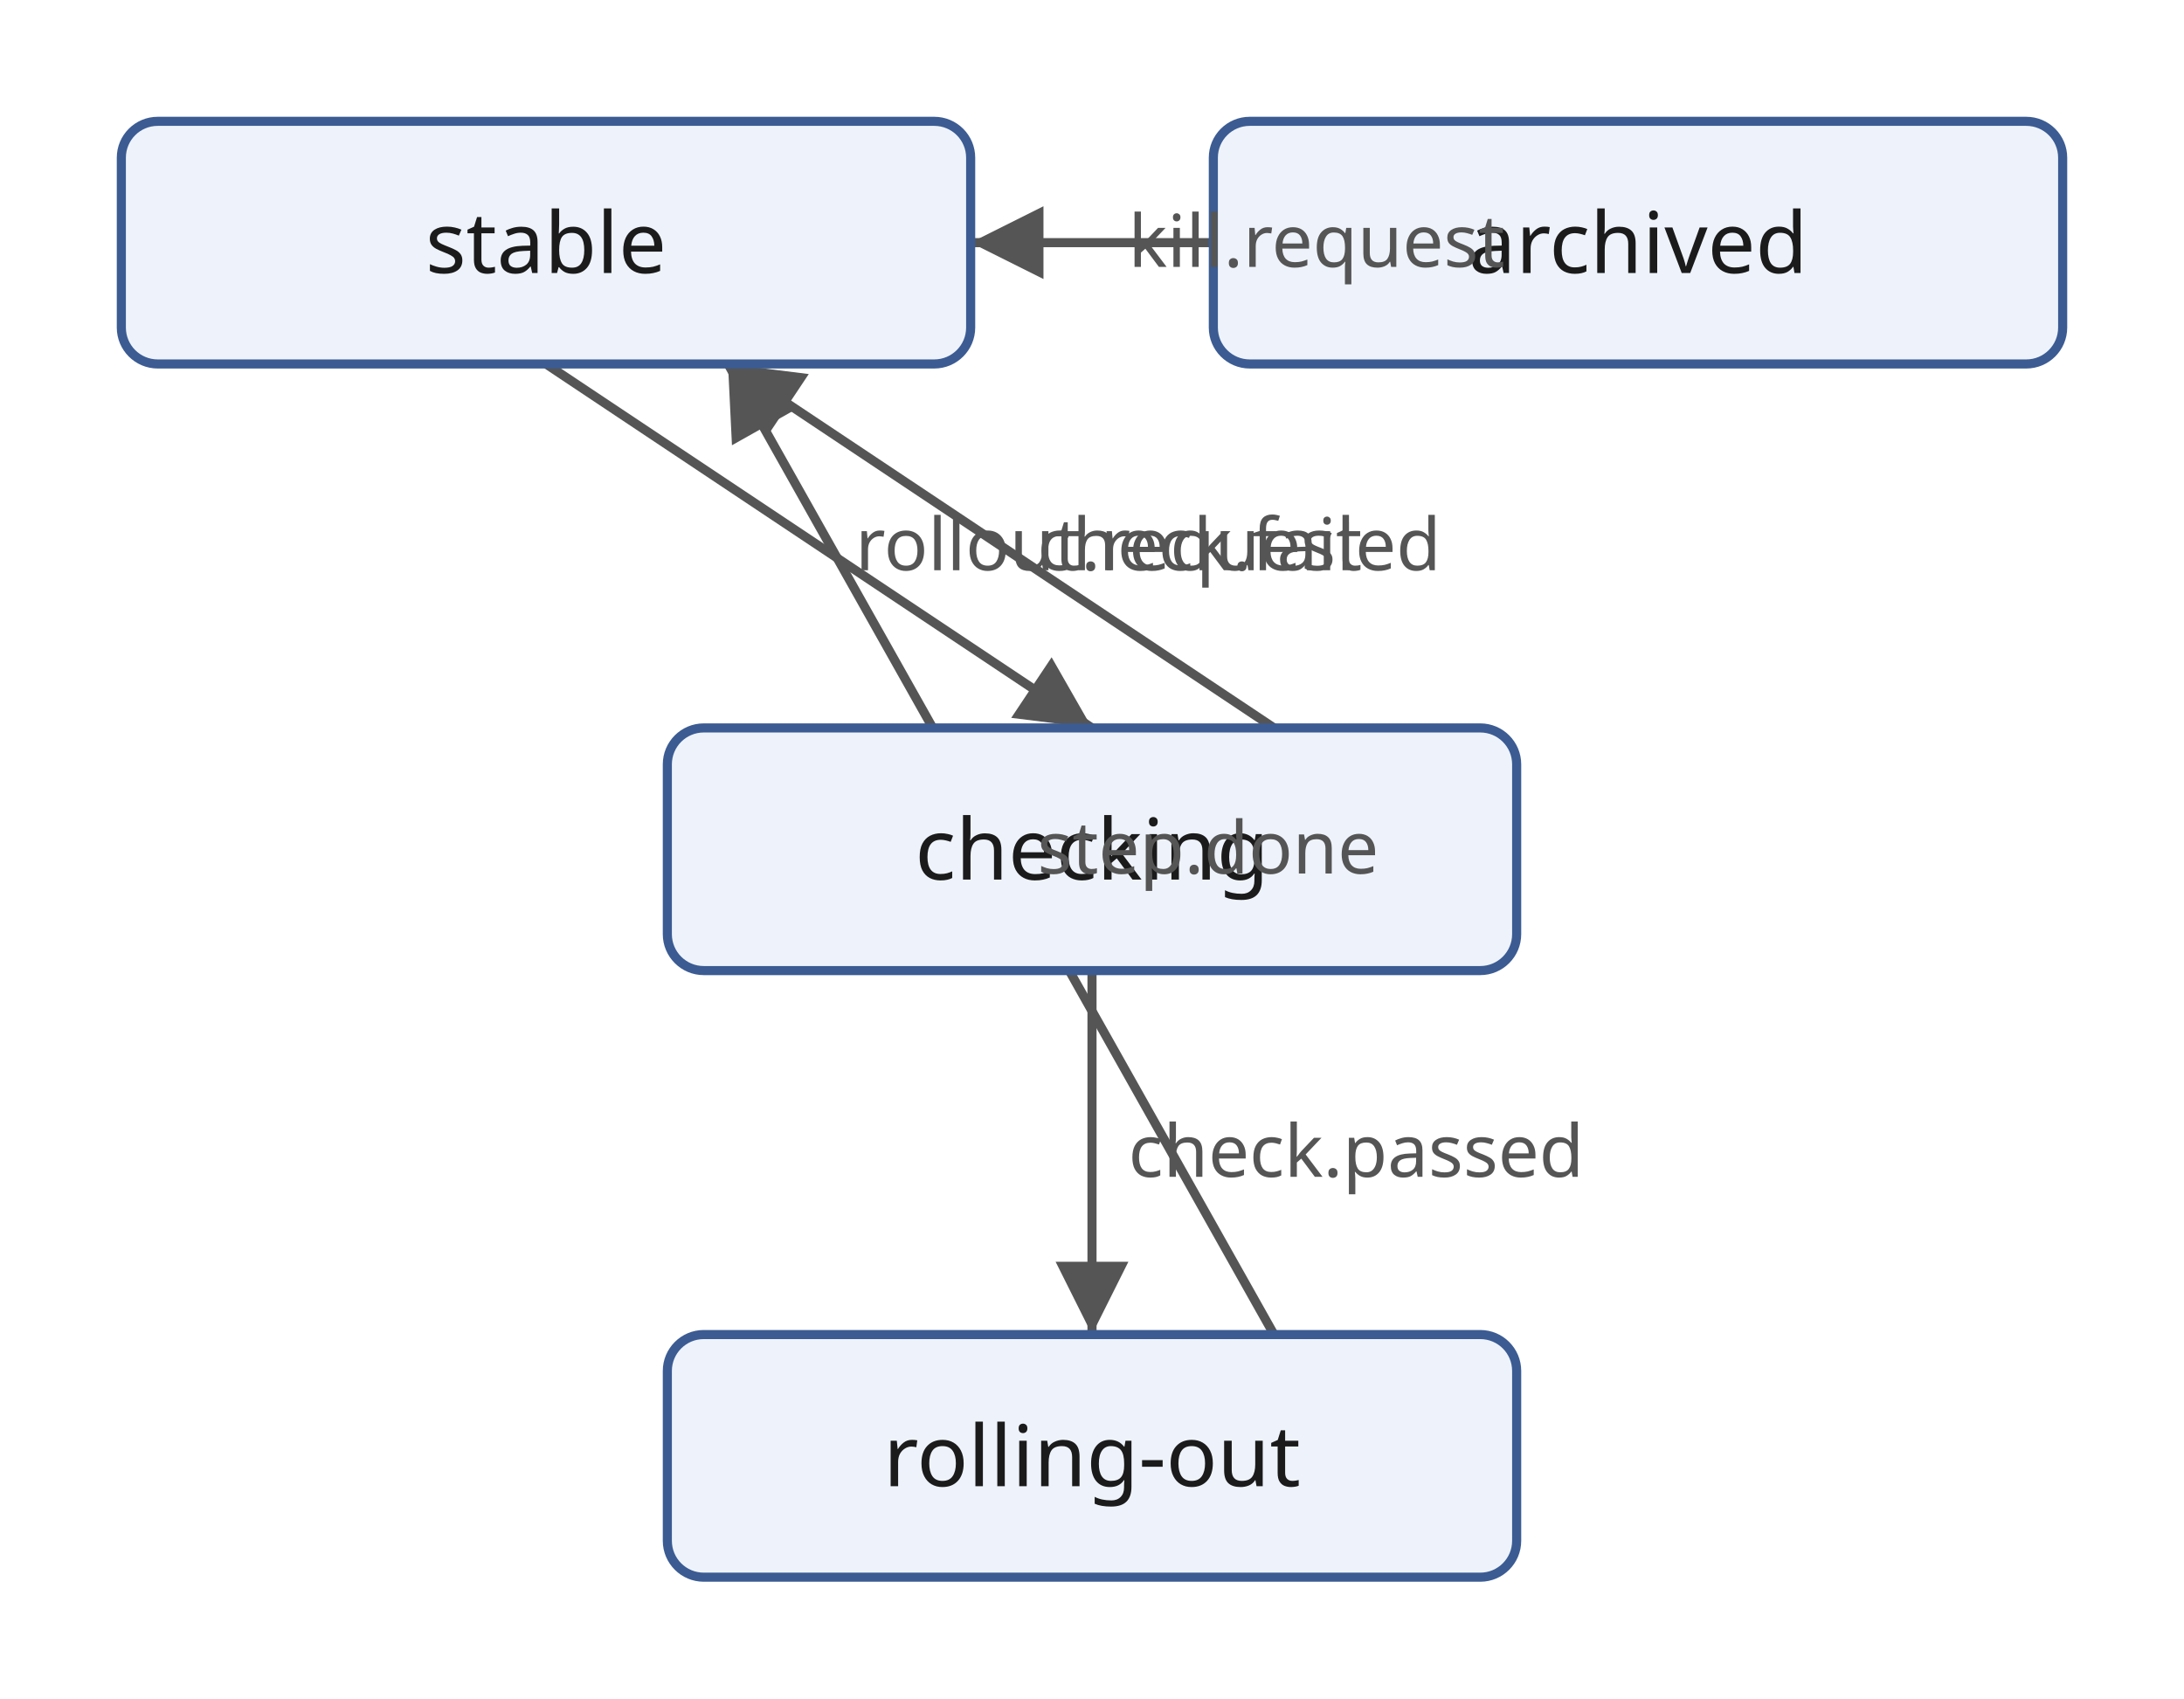
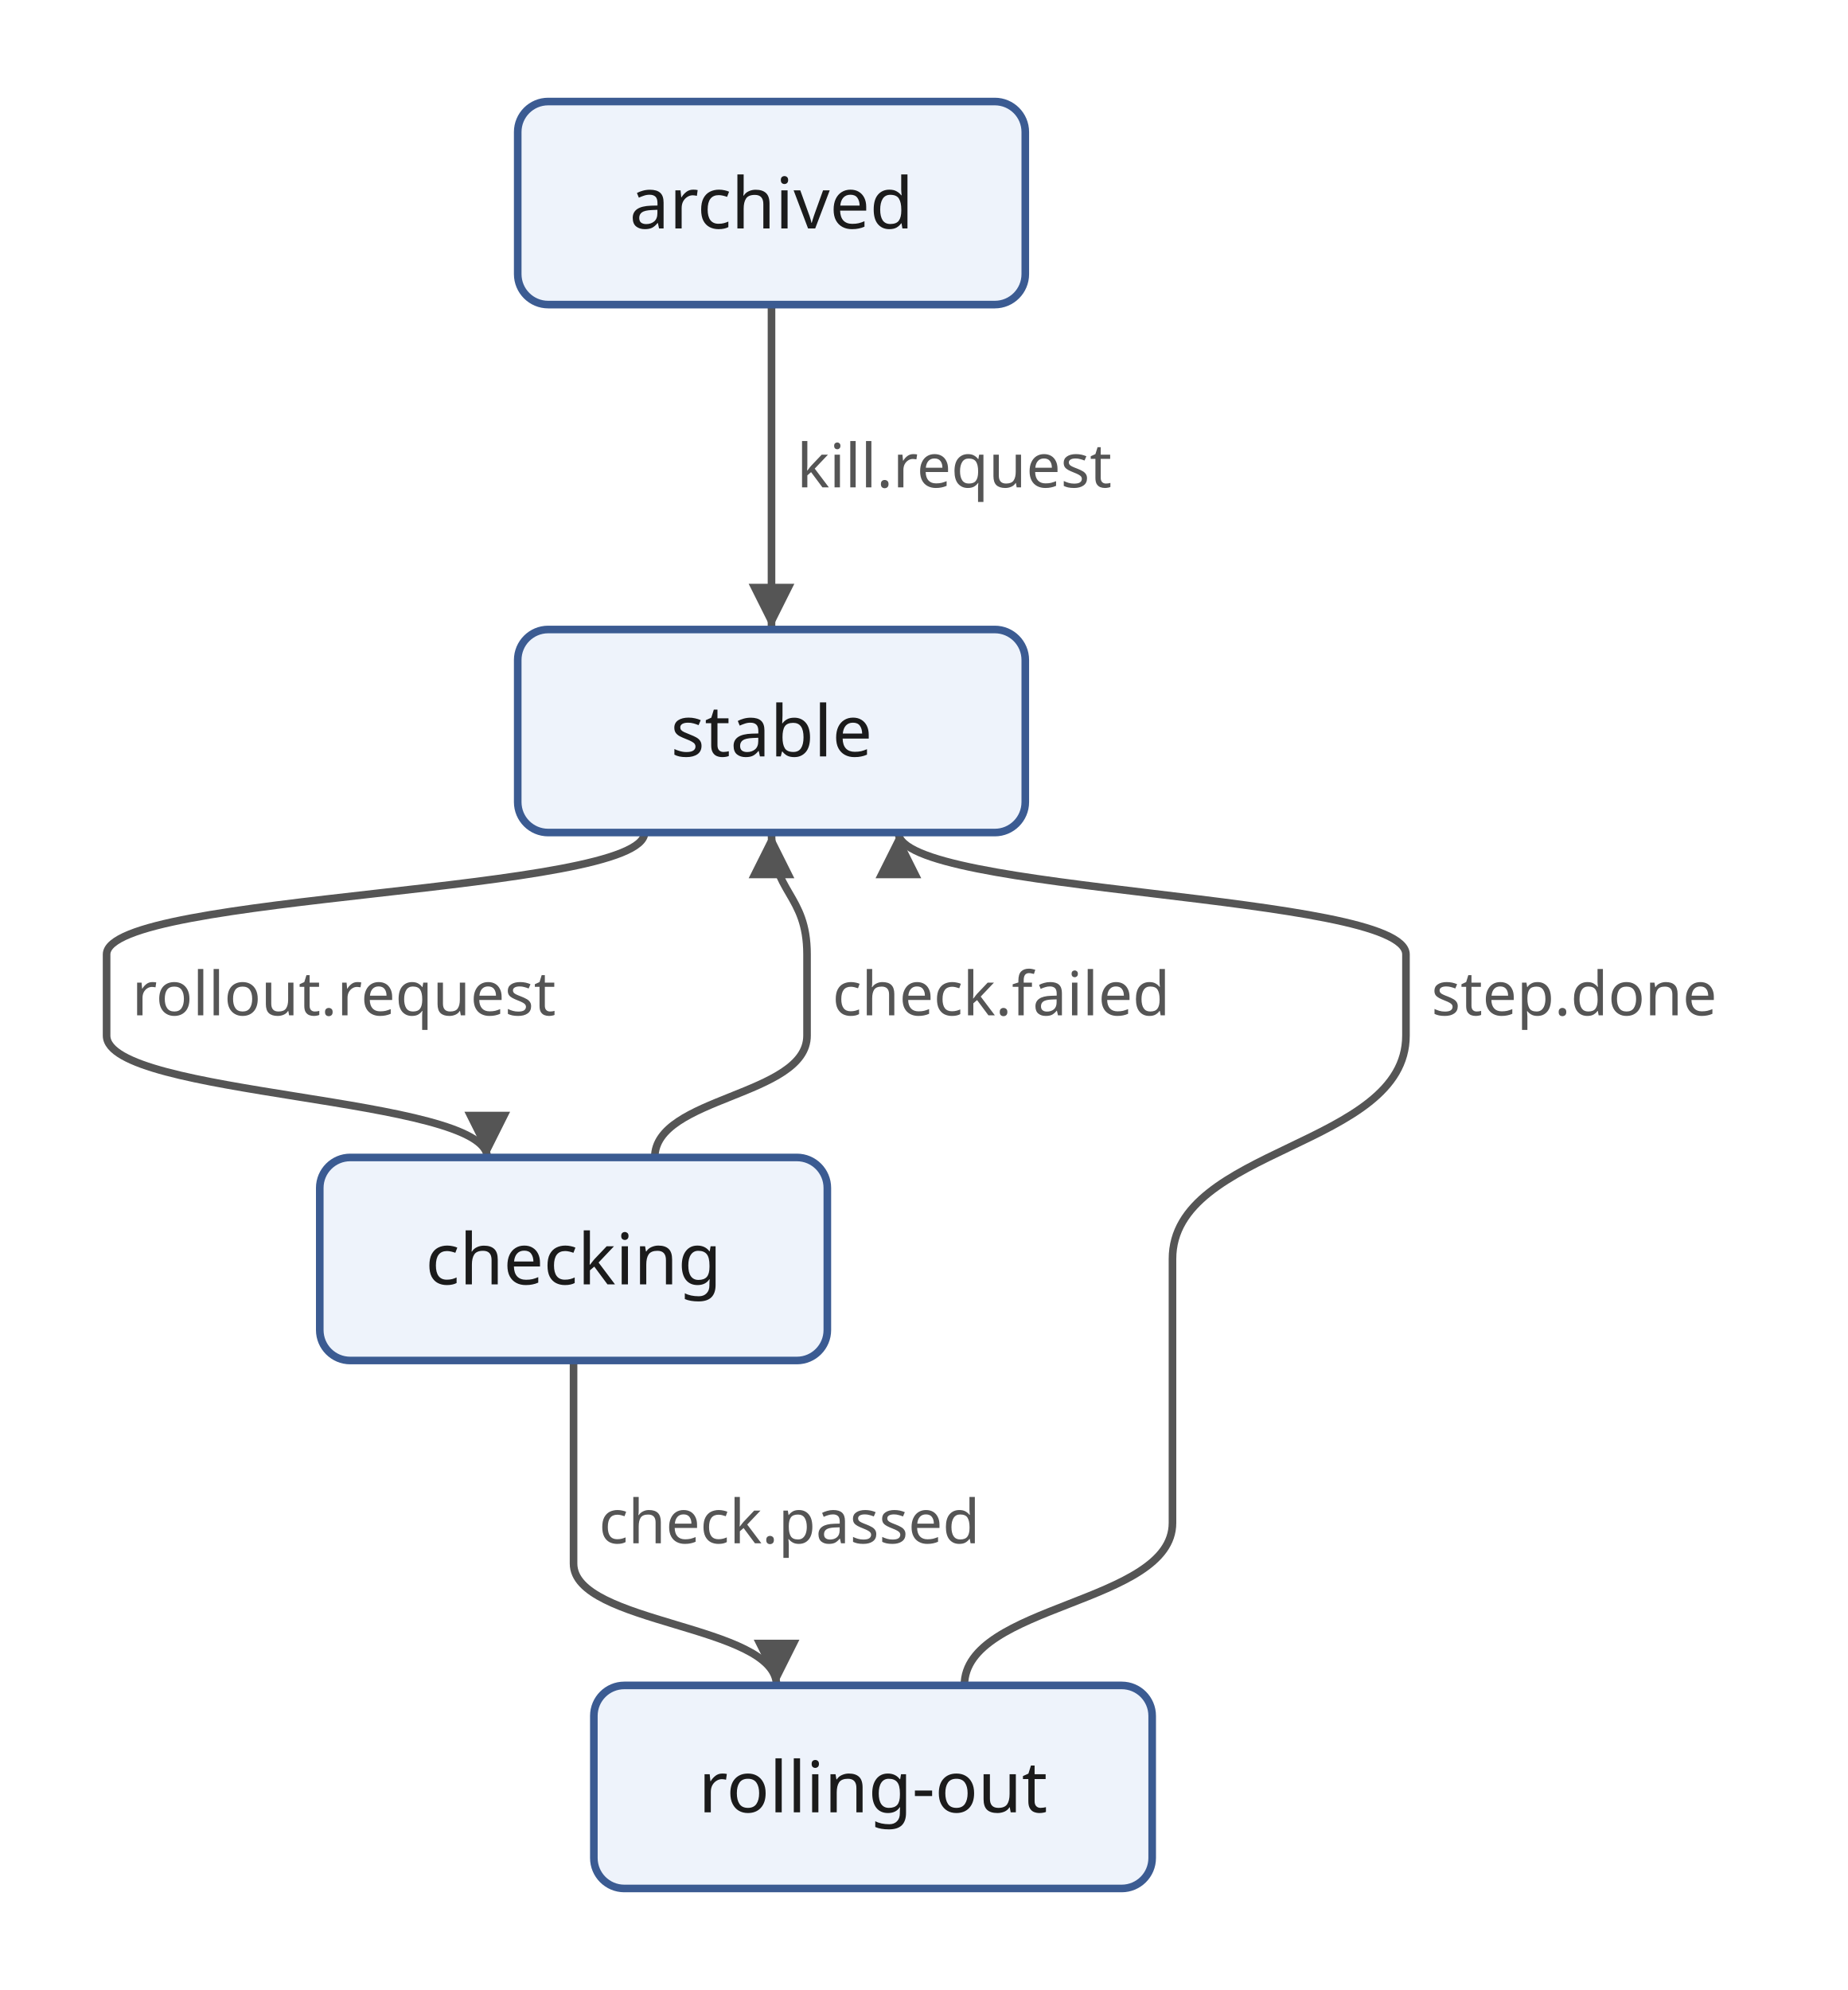
- <svg xmlns="http://www.w3.org/2000/svg" width="360" height="280" viewBox="0 0 360 280">
+ <svg xmlns="http://www.w3.org/2000/svg" width="364" height="392" viewBox="0 0 364 392">
  <style>
        .nodes rect { fill: #eef3fb; stroke: #3b5b92; stroke-width: 1.5 }
        .nodes .store rect { fill: #f6efe3; stroke: #8a6a2f }
        .nodes text { font: 14px sans-serif; fill: #1b1b1b }
-         .edges line, .edges path { fill: none; stroke: #555555; stroke-width: 1.5 }
+         .edges path { fill: none; stroke: #555555; stroke-width: 1.5 }
        .labels text { font: 12px sans-serif; fill: #555555 }
      </style>
  <defs>
-     <marker id="arrow" viewBox="0 0 10 10" refX="10" refY="5" markerWidth="8" markerHeight="8" orient="auto">
+     <marker id="arrow" viewBox="0 0 10 10" refX="10" refY="5" markerWidth="9" markerHeight="9" markerUnits="userSpaceOnUse" orient="auto">
      <path d="M 0 0 L 10 5 L 0 10 z" fill="#555555" />
    </marker>
  </defs>
  <g class="edges">
-     <line id="edge-stable-checking" x1="90" y1="60" x2="180" y2="120" marker-end="url(#arrow)" />
-     <line id="edge-checking-rolling-out" x1="180" y1="160" x2="180" y2="220" marker-end="url(#arrow)" />
-     <line id="edge-checking-stable" x1="210" y1="120" x2="120" y2="60" marker-end="url(#arrow)" />
-     <line id="edge-rolling-out-stable" x1="210" y1="220" x2="120" y2="60" marker-end="url(#arrow)" />
-     <line id="edge-archived-stable" x1="200" y1="40" x2="160" y2="40" marker-end="url(#arrow)" />
+     <path id="edge-stable-checking" d="M 127 164 C 127 176, 21 176, 21 188 L 21 204 C 21 216, 96 216, 96 228" marker-end="url(#arrow)" />
+     <path id="edge-checking-rolling-out" d="M 113 268 C 113 280, 113 280, 113 292 L 113 308 C 113 320, 153 320, 153 332" marker-end="url(#arrow)" />
+     <path id="edge-checking-stable" d="M 129 228 C 129 216, 159 216, 159 204 L 159 188 C 159 176, 152 176, 152 164" marker-end="url(#arrow)" />
+     <path id="edge-rolling-out-stable" d="M 190 332 C 190 316, 231 316, 231 300 C 231 274, 231 274, 231 248 C 231 226, 277 226, 277 204 L 277 188 C 277 176, 177 176, 177 164" marker-end="url(#arrow)" />
+     <path id="edge-archived-stable" d="M 152 60 C 152 72, 152 72, 152 84 L 152 100 C 152 112, 152 112, 152 124" marker-end="url(#arrow)" />
  </g>
  <g class="nodes">
    <g id="node-stable" class="service">
-       <rect x="20" y="20" width="140" height="40" rx="6" />
-       <text x="90" y="45" text-anchor="middle">stable</text>
+       <rect x="102" y="124" width="100" height="40" rx="6" />
+       <text x="152" y="149" text-anchor="middle">stable</text>
    </g>
    <g id="node-checking" class="service">
-       <rect x="110" y="120" width="140" height="40" rx="6" />
-       <text x="180" y="145" text-anchor="middle">checking</text>
+       <rect x="63" y="228" width="100" height="40" rx="6" />
+       <text x="113" y="253" text-anchor="middle">checking</text>
    </g>
    <g id="node-rolling-out" class="service">
-       <rect x="110" y="220" width="140" height="40" rx="6" />
-       <text x="180" y="245" text-anchor="middle">rolling-out</text>
+       <rect x="117" y="332" width="110" height="40" rx="6" />
+       <text x="172" y="357" text-anchor="middle">rolling-out</text>
    </g>
    <g id="node-archived" class="service">
-       <rect x="200" y="20" width="140" height="40" rx="6" />
-       <text x="270" y="45" text-anchor="middle">archived</text>
+       <rect x="102" y="20" width="100" height="40" rx="6" />
+       <text x="152" y="45" text-anchor="middle">archived</text>
    </g>
  </g>
  <g class="labels">
-     <text x="141" y="94">rollout.request</text>
-     <text x="186" y="194">check.passed</text>
-     <text x="171" y="94">check.failed</text>
-     <text x="171" y="144">step.done</text>
-     <text x="186" y="44">kill.request</text>
+     <text x="26" y="200">rollout.request</text>
+     <text x="118" y="304">check.passed</text>
+     <text x="164" y="200">check.failed</text>
+     <text x="282" y="200">step.done</text>
+     <text x="157" y="96">kill.request</text>
  </g>
</svg>
